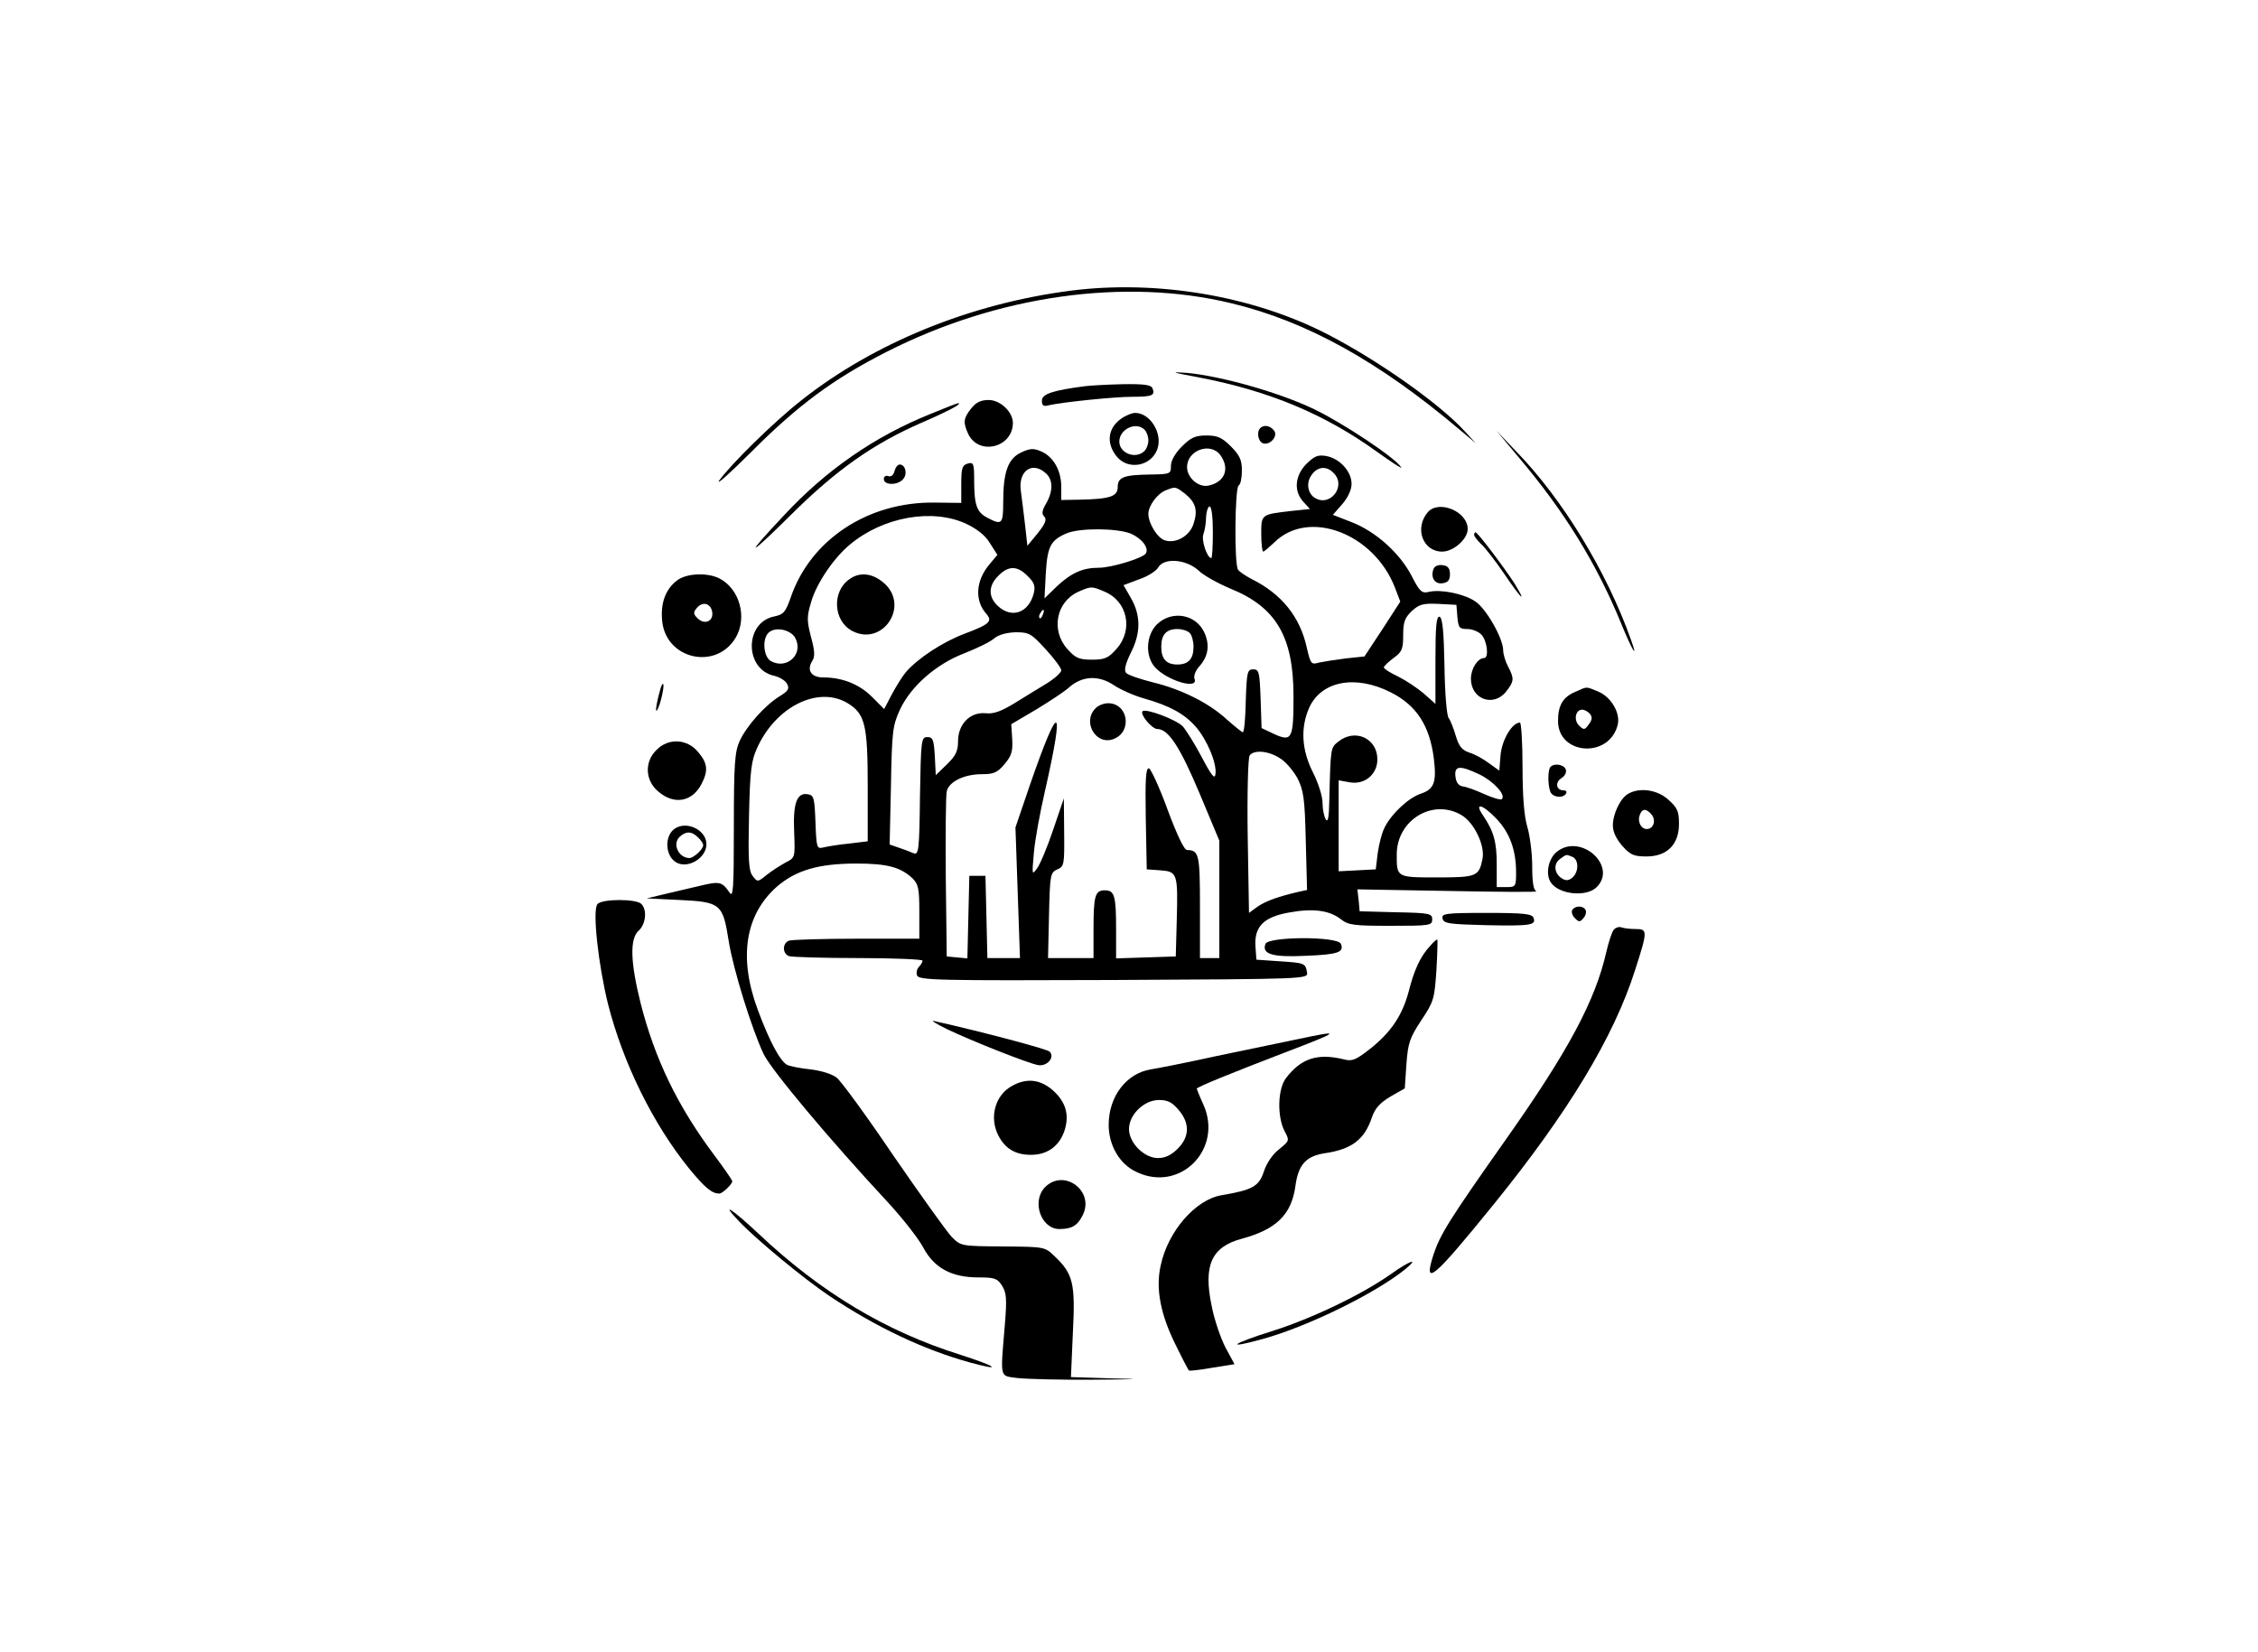
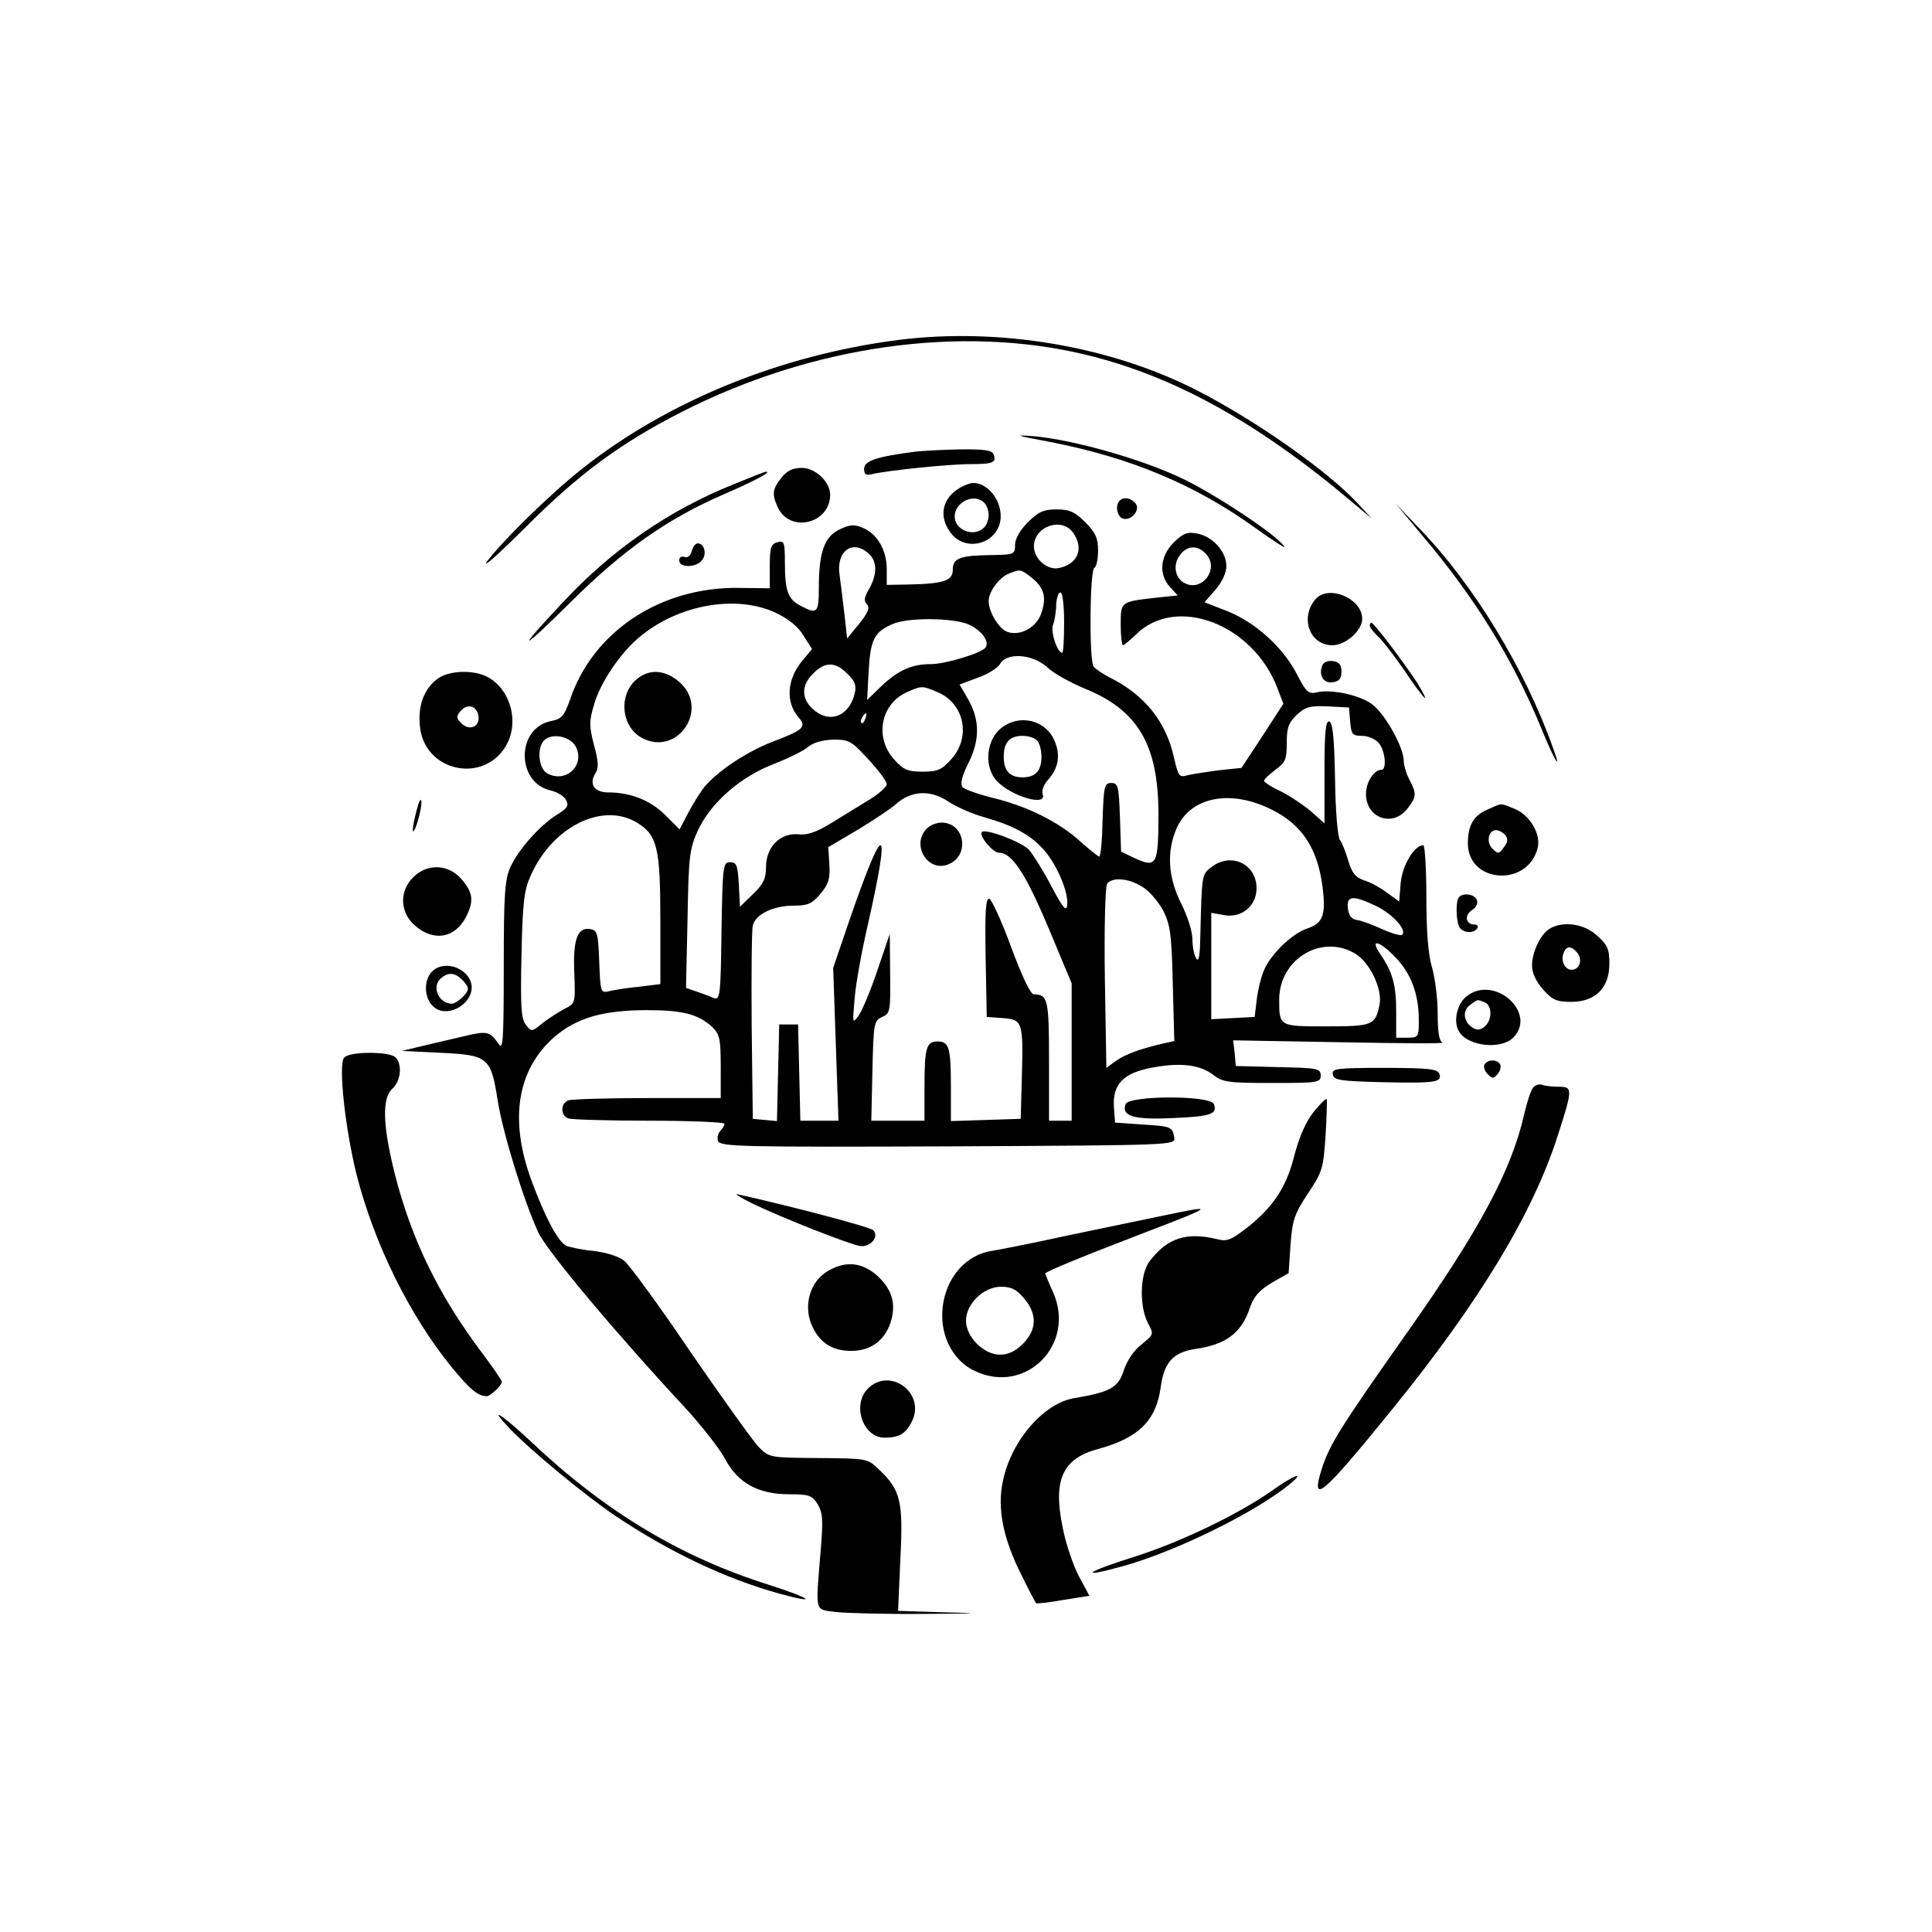
- <svg xmlns="http://www.w3.org/2000/svg" version="1.0" width="700pt" height="512pt" viewBox="0 0 512 512" preserveAspectRatio="xMidYMid meet">
+ <svg xmlns="http://www.w3.org/2000/svg" version="1.0" width="700pt" height="700pt" viewBox="0 0 512 512" preserveAspectRatio="xMidYMid meet">
  <g transform="translate(0,512) scale(0.1,-0.1)" fill="#000" stroke="none">
    <path d="M2380 4219 c-311 -40 -611 -162 -837 -341 -85 -67 -215 -195 -253 -247 -13 -19 33 22 101 90 143 143 252 224 417 308 344 175 738 231 1069 151 233 -56 456 -179 708 -392 l50 -42 -35 38 c-79 86 -268 219 -425 300 -231 119 -528 169 -795 135z" />
    <path d="M2777 3950 c218 -42 390 -114 551 -230 46 -33 80 -55 76 -49 -17 29 -180 137 -269 180 -108 52 -288 103 -395 113 -55 4 -49 2 37 -14z" />
    <path d="M2425 3923 c-100 -13 -135 -24 -135 -45 0 -16 5 -19 23 -14 39 9 200 26 258 26 60 0 71 4 62 26 -4 11 -26 14 -92 13 -47 -1 -99 -4 -116 -6z" />
    <path d="M2071 3854 c-24 -30 -26 -43 -10 -78 32 -70 139 -44 139 33 0 34 -39 71 -75 71 -24 0 -39 -7 -54 -26z" />
    <path d="M1945 3837 c-174 -70 -324 -174 -455 -315 -126 -134 -113 -132 23 3 139 138 255 220 405 285 83 36 128 60 112 60 -3 0 -41 -15 -85 -33z" />
    <path d="M2545 3828 c-49 -28 -59 -78 -24 -122 35 -45 108 -32 127 22 17 49 -23 113 -70 112 -7 0 -22 -6 -33 -12z m63 -40 c7 -7 12 -21 12 -33 0 -12 -5 -26 -12 -33 -27 -27 -78 -7 -78 29 0 39 52 63 78 37z" />
    <path d="M2967 3793 c-12 -12 -7 -41 8 -47 22 -8 49 23 34 40 -12 15 -31 18 -42 7z" />
    <path d="M3770 3700 c140 -166 239 -326 315 -511 35 -86 55 -118 31 -52 -74 209 -211 435 -356 584 l-61 64 71 -85z" />
    <path d="M2724 3736 c-21 -21 -34 -44 -34 -60 0 -25 -2 -26 -62 -27 -84 -1 -103 -8 -103 -39 0 -29 -24 -37 -117 -39 l-58 -1 0 41 c0 51 -25 94 -63 110 -23 10 -35 9 -62 -4 -40 -19 -55 -60 -55 -154 0 -68 -4 -72 -49 -48 -33 17 -41 39 -41 117 0 51 -2 56 -20 51 -17 -5 -20 -14 -20 -64 l0 -58 -82 1 c-207 3 -386 -115 -447 -295 -16 -45 -22 -52 -51 -58 -93 -19 -92 -164 0 -184 17 -4 35 -15 40 -25 8 -15 4 -22 -24 -39 -45 -28 -101 -91 -123 -138 -15 -33 -18 -70 -18 -264 0 -200 -2 -224 -14 -205 -23 33 -30 35 -95 19 -33 -8 -83 -19 -111 -26 l-50 -12 103 -5 c126 -6 133 -12 151 -127 14 -88 71 -271 108 -350 24 -50 204 -265 389 -464 43 -47 91 -108 106 -136 34 -64 88 -93 171 -93 50 0 59 -3 73 -25 14 -22 16 -40 9 -123 -14 -170 -17 -156 40 -164 28 -3 133 -6 235 -5 144 1 157 2 57 4 l-127 4 6 137 c8 154 1 183 -57 238 -30 29 -31 29 -160 30 -130 1 -130 1 -159 30 -15 16 -96 129 -180 251 -83 123 -163 232 -176 242 -15 12 -49 22 -82 26 -31 3 -64 10 -72 14 -22 12 -55 74 -91 171 -60 162 -39 294 59 381 59 51 129 72 247 72 95 0 136 -11 173 -45 19 -19 22 -31 22 -105 l0 -83 -194 0 c-107 0 -201 -3 -210 -6 -21 -8 -21 -40 0 -48 9 -3 105 -6 215 -6 109 0 199 -4 199 -8 0 -4 -5 -13 -11 -19 -7 -7 -9 -19 -6 -27 6 -15 68 -16 609 -14 597 3 603 3 600 23 -5 29 -7 30 -85 35 l-72 5 -3 41 c-4 61 25 91 103 105 75 14 126 7 161 -20 24 -19 40 -21 155 -21 122 0 129 1 129 20 0 18 -8 20 -112 22 l-113 3 -3 34 -4 34 284 -5 c156 -3 277 -4 271 -1 -9 3 -13 28 -13 77 0 40 -7 95 -15 122 -10 33 -15 94 -15 187 0 75 -4 137 -8 137 -24 0 -55 -52 -60 -99 l-4 -50 -32 23 c-17 13 -44 28 -61 33 -23 8 -32 19 -42 52 -7 24 -17 49 -22 55 -6 7 -12 79 -13 161 -2 108 -6 149 -15 153 -10 3 -13 -28 -13 -133 l0 -137 -36 32 c-20 17 -56 41 -80 53 -24 11 -44 24 -44 28 0 4 14 17 30 29 26 19 30 27 30 71 0 41 5 54 27 75 23 21 35 24 82 22 l56 -3 3 -37 c3 -34 6 -38 31 -38 15 0 35 -8 44 -18 18 -20 23 -72 8 -72 -20 0 -41 -33 -41 -64 0 -64 70 -89 109 -40 25 32 26 40 6 78 -8 15 -15 38 -15 50 0 37 -53 130 -87 152 -36 24 -108 38 -144 29 -21 -5 -28 1 -53 50 -37 71 -111 137 -185 166 l-59 23 29 33 c18 21 29 45 29 63 0 38 -36 78 -77 86 -27 5 -37 1 -63 -24 -36 -37 -40 -85 -9 -118 l20 -22 -58 -6 c-94 -11 -93 -10 -93 -72 0 -30 3 -54 6 -54 3 0 18 13 34 28 106 106 310 29 375 -141 l16 -42 -55 -85 -56 -85 -57 -6 c-32 -4 -70 -10 -84 -13 -24 -7 -26 -5 -38 47 -21 95 -78 166 -171 212 -19 10 -38 23 -42 29 -12 17 -10 254 2 261 6 3 10 24 10 47 0 32 -7 47 -34 74 -28 28 -42 34 -76 34 -34 0 -48 -6 -76 -34z m120 -28 c29 -41 13 -82 -36 -93 -31 -8 -68 23 -68 57 0 53 74 79 104 36z m-542 -55 c23 -20 23 -56 1 -94 -13 -22 -14 -32 -6 -40 9 -9 4 -22 -20 -52 l-32 -39 -7 63 c-4 35 -10 82 -13 105 -10 63 34 96 77 57z m892 1 c42 -41 -12 -109 -60 -76 -20 14 -25 45 -9 68 18 28 47 31 69 8z m-461 -64 c34 -27 41 -52 27 -94 -12 -38 -55 -62 -89 -51 -23 7 -51 53 -51 82 0 25 28 63 54 73 30 12 30 12 59 -10z m87 -120 c0 -44 -2 -80 -5 -80 -13 0 -32 57 -24 75 4 11 8 35 8 53 1 17 6 32 11 32 6 0 10 -33 10 -80z m-764 26 c33 -16 59 -36 73 -60 l23 -36 -25 -30 c-42 -50 -46 -111 -10 -152 21 -24 12 -33 -68 -63 -68 -26 -144 -76 -181 -119 -10 -12 -29 -42 -43 -68 l-24 -46 -38 38 c-39 39 -92 60 -151 60 -37 0 -52 22 -34 51 9 13 8 32 -4 75 -13 51 -13 63 1 109 16 56 70 136 120 177 103 86 256 113 361 64z m509 -30 c35 -15 58 -45 47 -62 -11 -15 -107 -44 -145 -44 -51 0 -86 -16 -131 -58 l-38 -37 4 77 c5 84 15 103 63 124 40 18 157 17 200 0z m210 -114 c16 -16 62 -41 100 -57 141 -57 195 -149 195 -333 0 -133 -5 -142 -59 -118 l-40 19 -3 91 c-3 83 -5 91 -23 91 -18 0 -20 -8 -23 -97 -1 -54 -5 -98 -9 -98 -3 0 -25 18 -49 39 -55 51 -140 94 -231 116 -40 10 -77 23 -82 29 -7 8 -2 28 14 61 32 62 32 117 1 171 l-23 40 48 18 c27 9 53 26 59 36 17 32 86 27 125 -8z m-529 -18 c20 -19 24 -31 19 -52 -15 -62 -69 -81 -112 -40 -30 28 -29 63 2 93 31 32 59 32 91 -1z m238 -48 c72 -30 90 -119 37 -178 -25 -28 -36 -33 -76 -33 -40 0 -51 5 -76 33 -52 58 -35 147 35 178 39 17 40 17 80 0z m-191 -71 c-3 -9 -8 -14 -10 -11 -3 3 -2 9 2 15 9 16 15 13 8 -4z m-767 -74 c25 -49 -26 -97 -75 -71 -24 12 -29 68 -9 88 21 21 71 10 84 -17z m775 -33 c27 -29 49 -59 49 -66 0 -7 -20 -25 -44 -40 -25 -15 -70 -43 -101 -62 -41 -25 -65 -34 -90 -31 -48 4 -85 -34 -85 -87 0 -30 -7 -45 -34 -71 l-35 -34 -3 59 c-3 51 -6 59 -23 59 -19 0 -20 -8 -23 -183 -2 -170 -4 -183 -20 -177 -9 4 -30 12 -45 17 l-29 10 4 182 c3 165 5 186 27 234 33 73 112 143 201 177 38 15 80 35 92 46 15 12 39 18 67 19 41 0 48 -4 92 -52z m212 -112 c19 -13 61 -32 93 -41 81 -23 126 -48 161 -88 35 -40 66 -114 61 -147 -2 -17 -12 -5 -42 52 -21 40 -48 83 -59 96 -20 21 -115 57 -125 47 -9 -9 29 -55 46 -55 34 0 70 -55 131 -200 l61 -146 0 -182 0 -182 -30 0 -30 0 0 159 c0 163 -3 175 -40 176 -9 0 -30 44 -60 124 -25 69 -52 127 -58 129 -10 3 -12 -34 -10 -155 l3 -158 42 -3 c53 -4 55 -9 51 -157 l-3 -110 -92 -3 -93 -3 0 90 c0 105 -5 121 -35 121 -30 0 -35 -16 -35 -121 l0 -89 -70 0 -71 0 3 133 c3 126 4 132 26 142 21 9 22 15 21 115 l-1 105 -33 -97 c-18 -54 -41 -108 -50 -120 -16 -22 -16 -20 -10 47 3 39 19 126 35 195 62 274 44 280 -47 17 l-45 -132 7 -202 7 -203 -50 0 -51 0 -3 128 -3 127 -25 0 -25 0 -3 -128 -3 -128 -32 3 -32 3 -3 245 c-1 135 0 255 3 267 7 30 54 53 109 53 37 0 48 5 70 31 22 26 26 40 24 77 l-3 47 78 46 c43 26 88 56 100 67 41 37 92 40 140 8z m858 -22 c80 -40 121 -103 134 -205 9 -74 1 -95 -39 -109 -38 -12 -91 -61 -113 -104 -9 -17 -18 -53 -22 -81 l-6 -50 -57 -3 -58 -3 0 141 0 141 33 -6 c47 -9 87 24 87 71 0 65 -69 97 -121 55 -24 -19 -24 -17 -28 -181 -1 -53 -4 -71 -11 -60 -5 8 -10 31 -10 51 0 20 -13 62 -30 95 -35 70 -39 138 -11 201 38 82 143 102 252 47z m-1683 -34 c54 -33 62 -67 62 -259 l0 -169 -57 -7 c-32 -3 -68 -9 -80 -12 -21 -5 -22 -2 -25 79 -3 77 -5 83 -25 86 -33 5 -45 -29 -41 -118 3 -79 3 -79 -27 -94 -16 -9 -43 -26 -58 -38 -28 -23 -29 -23 -44 -3 -12 16 -14 49 -11 185 3 140 7 172 25 211 58 129 190 194 281 139z m1339 -170 c18 -10 42 -39 55 -62 19 -38 23 -61 26 -195 l4 -152 -28 -6 c-60 -14 -100 -28 -126 -46 l-26 -19 -4 237 c-2 131 1 244 6 251 13 18 57 15 93 -8z m620 -51 c43 -21 82 -63 69 -76 -3 -4 -27 3 -54 15 -26 12 -56 23 -67 24 -13 2 -21 12 -23 31 -4 34 14 35 75 6z m52 -137 c41 -43 61 -97 61 -166 0 -44 -1 -46 -30 -46 l-30 0 0 70 c0 70 -9 103 -43 153 -28 41 -1 34 42 -11z m-108 11 c39 -23 73 -94 65 -135 -11 -55 -18 -58 -141 -58 -126 0 -125 0 -125 71 0 107 112 175 201 122z" />
    <path d="M1694 3325 c-56 -38 -51 -130 8 -161 94 -49 179 77 99 148 -35 31 -75 36 -107 13z" />
    <path d="M2646 3184 c-34 -35 -36 -99 -5 -133 39 -42 136 -70 122 -35 -3 8 3 25 14 37 28 31 34 65 18 103 -25 60 -102 74 -149 28z m102 -26 c7 -7 12 -26 12 -43 0 -38 -16 -55 -50 -55 -34 0 -50 17 -50 55 0 38 16 55 50 55 14 0 31 -5 38 -12z" />
    <path d="M2456 2924 c-42 -42 2 -116 56 -95 59 22 46 111 -17 111 -13 0 -31 -7 -39 -16z" />
    <path d="M1833 3659 c-3 -12 -11 -18 -19 -15 -8 3 -14 -1 -14 -9 0 -20 44 -20 60 0 14 16 7 45 -11 45 -6 0 -13 -9 -16 -21z" />
    <path d="M3487 3533 c-43 -49 -17 -123 44 -123 35 0 79 39 79 70 0 54 -88 91 -123 53z" />
    <path d="M3630 3462 c0 -5 10 -17 21 -28 12 -10 44 -52 71 -91 53 -79 75 -100 32 -30 -32 49 -113 157 -120 157 -2 0 -4 -4 -4 -8z" />
    <path d="M3504 3356 c-10 -26 4 -48 28 -44 17 2 23 10 23 28 0 18 -6 26 -23 28 -13 2 -25 -3 -28 -12z" />
    <path d="M1158 3320 c-36 -28 -51 -72 -45 -127 13 -117 166 -151 227 -51 38 63 13 153 -50 185 -38 19 -103 16 -132 -7z m110 -98 c4 -28 -24 -40 -45 -19 -14 13 -14 19 -3 32 18 22 44 15 48 -13z" />
    <path d="M1107 2983 c-13 -46 -17 -77 -9 -63 10 17 24 80 17 80 -2 0 -6 -8 -8 -17z" />
    <path d="M3943 2975 c-38 -16 -53 -42 -53 -90 0 -106 159 -117 185 -12 9 36 -20 86 -60 103 -40 16 -32 17 -72 -1z m46 -68 c8 -10 7 -19 -4 -33 -12 -17 -15 -18 -30 -3 -17 17 -11 49 10 49 7 0 18 -6 24 -13z" />
    <path d="M1095 2795 c-38 -37 -35 -95 6 -129 49 -42 105 -32 134 24 21 41 19 64 -11 99 -34 41 -92 44 -129 6z" />
    <path d="M3867 2743 c-9 -8 -9 -56 -1 -77 7 -18 39 -22 49 -6 3 6 0 10 -8 10 -23 0 -27 25 -6 38 11 7 16 18 13 27 -6 15 -35 20 -47 8z" />
    <path d="M4107 2659 c-24 -14 -47 -62 -47 -98 0 -20 11 -42 29 -63 25 -28 36 -33 75 -33 64 0 101 37 101 101 0 39 -5 50 -33 75 -34 31 -89 39 -125 18z m73 -64 c15 -18 6 -45 -15 -45 -18 0 -30 24 -21 45 7 19 20 19 36 0z" />
    <path d="M1153 2552 c-33 -21 -32 -82 1 -104 36 -24 96 11 96 55 0 43 -59 73 -97 49z m71 -28 c9 -8 16 -19 16 -24 0 -13 -30 -40 -43 -40 -33 1 -53 42 -31 65 20 19 38 19 58 -1z" />
    <path d="M3887 2480 c-27 -21 -37 -70 -19 -96 25 -37 110 -46 142 -14 65 65 -49 168 -123 110z m47 -16 c21 -8 21 -48 0 -65 -11 -9 -20 -10 -32 -2 -24 15 -27 45 -6 60 21 15 18 15 38 7z" />
    <path d="M912 2317 c-16 -19 3 -189 33 -310 47 -184 140 -372 251 -509 50 -61 71 -78 94 -78 10 0 40 29 40 38 0 4 -25 40 -55 80 -114 152 -185 299 -229 472 -32 128 -34 200 -6 225 22 20 27 64 8 83 -16 16 -123 16 -136 -1z" />
    <path d="M3934 2299 c-3 -6 0 -17 8 -25 13 -13 16 -13 27 0 7 8 10 20 6 26 -8 13 -32 13 -41 -1z" />
    <path d="M3532 2273 c3 -16 19 -18 133 -21 141 -3 158 0 149 23 -5 12 -29 15 -146 15 -127 0 -139 -2 -136 -17z" />
    <path d="M4063 2238 c-6 -7 -16 -38 -23 -68 -34 -151 -118 -308 -310 -580 -177 -251 -205 -296 -226 -359 -33 -103 -2 -77 187 156 230 284 372 518 438 726 39 121 39 127 2 127 -16 0 -36 2 -44 5 -7 3 -18 0 -24 -7z" />
    <path d="M2983 2194 c-12 -32 22 -42 125 -37 101 4 119 11 109 37 -10 24 -225 23 -234 0z" />
    <path d="M3493 2187 c-29 -31 -49 -73 -66 -141 -20 -74 -54 -125 -119 -177 -45 -35 -56 -40 -82 -33 -82 20 -133 3 -180 -59 -25 -34 -27 -118 -4 -163 16 -30 16 -30 -17 -57 -20 -15 -39 -44 -47 -69 -15 -46 -36 -57 -130 -73 -82 -13 -168 -113 -190 -219 -16 -72 0 -153 49 -250 19 -39 37 -73 39 -75 1 -1 34 2 72 9 l69 11 -28 52 c-15 29 -35 87 -43 130 -26 125 0 182 94 207 107 29 154 75 166 164 9 66 33 92 91 101 83 12 123 42 146 111 10 29 25 45 58 65 l44 25 5 75 c5 66 10 81 46 136 39 58 41 67 47 155 3 51 4 94 3 95 -2 2 -12 -7 -23 -20z" />
    <path d="M1995 1930 c77 -37 254 -107 284 -112 28 -4 52 25 35 42 -8 8 -207 61 -359 95 -11 3 7 -9 40 -25z" />
    <path d="M3085 1899 c-49 -10 -164 -34 -255 -53 -91 -20 -182 -38 -202 -41 -76 -12 -131 -84 -131 -172 0 -64 34 -122 86 -146 135 -65 269 70 208 208 -12 26 -21 49 -21 50 0 5 106 48 270 111 178 68 182 72 45 43z m-371 -220 c35 -41 34 -83 -3 -120 -20 -20 -39 -29 -61 -29 -43 0 -90 47 -90 90 0 45 47 90 93 90 27 0 41 -7 61 -31z" />
    <path d="M2198 1754 c-53 -28 -72 -98 -43 -154 21 -41 53 -60 101 -60 51 0 88 27 104 75 16 49 4 89 -36 125 -39 34 -81 39 -126 14z" />
    <path d="M2300 1440 c-43 -43 -13 -130 44 -130 38 0 56 10 72 42 39 75 -57 147 -116 88z" />
    <path d="M1351 1334 c54 -57 202 -179 281 -232 144 -96 291 -166 436 -206 103 -28 82 -12 -30 24 -233 73 -434 194 -627 376 -81 76 -121 102 -60 38z" />
    <path d="M3370 1169 c-90 -63 -242 -136 -365 -175 -128 -40 -150 -58 -31 -25 139 38 351 142 443 217 45 37 13 26 -47 -17z" />
  </g>
</svg>
